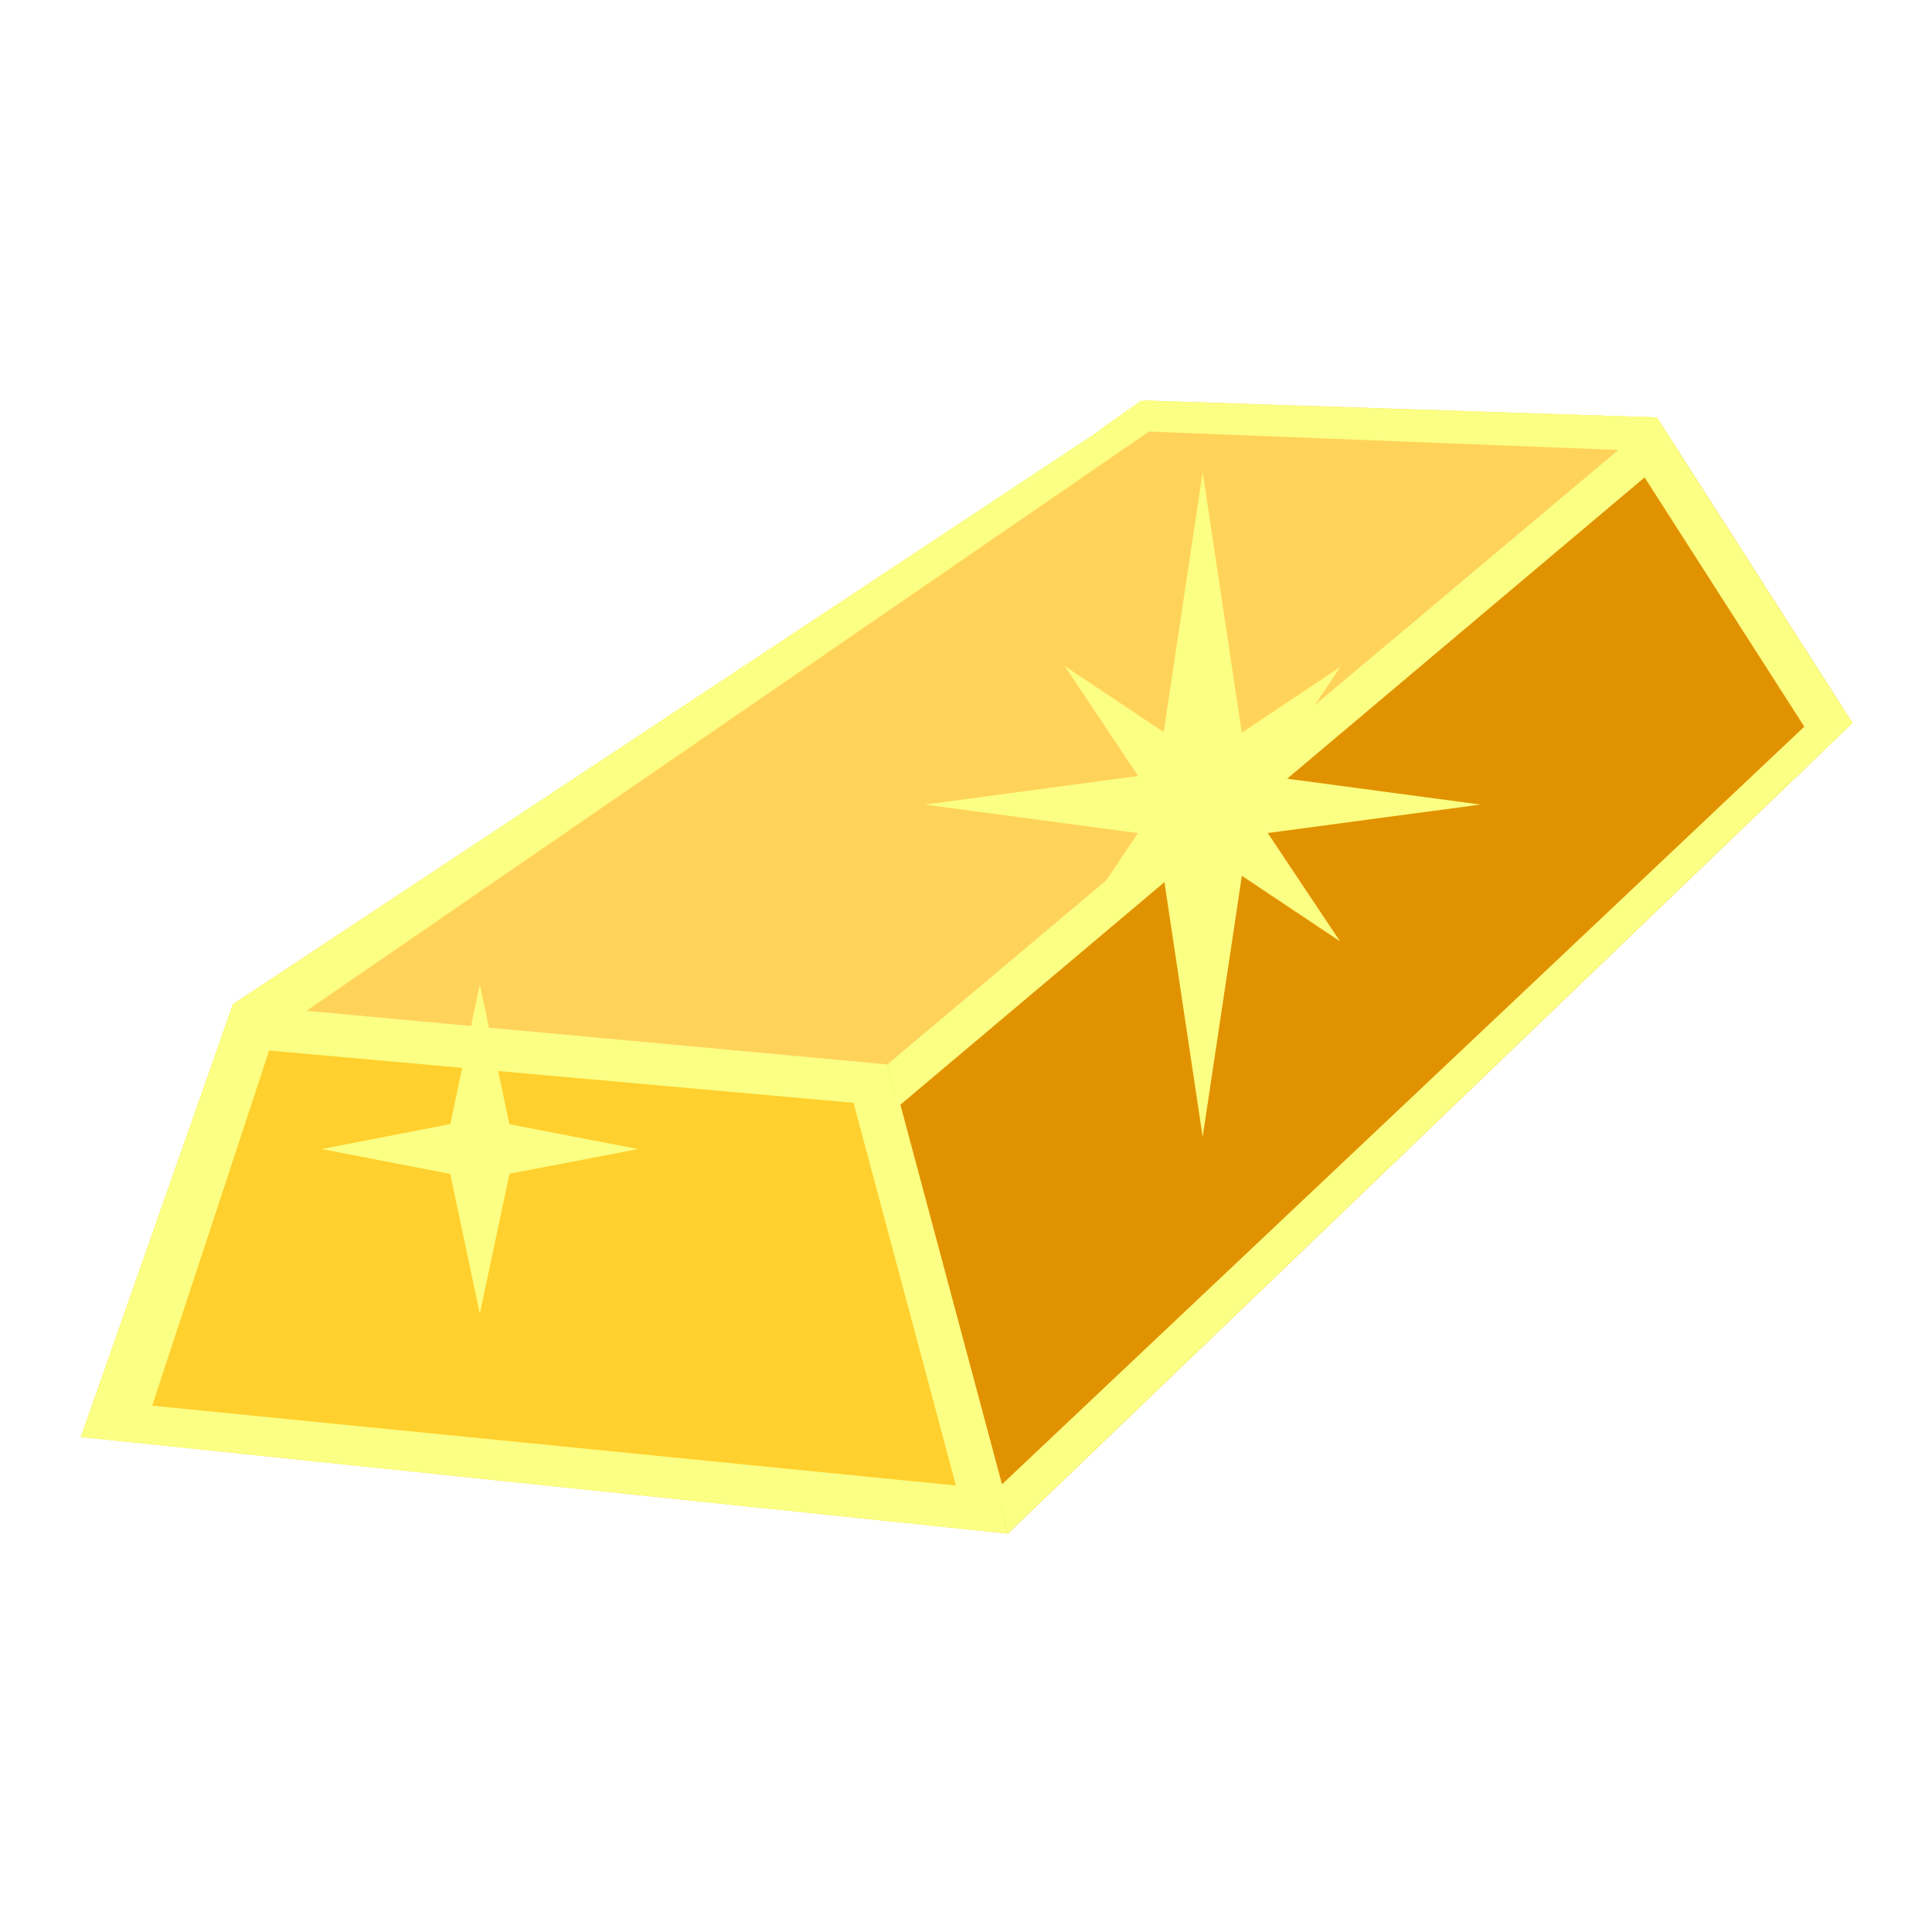
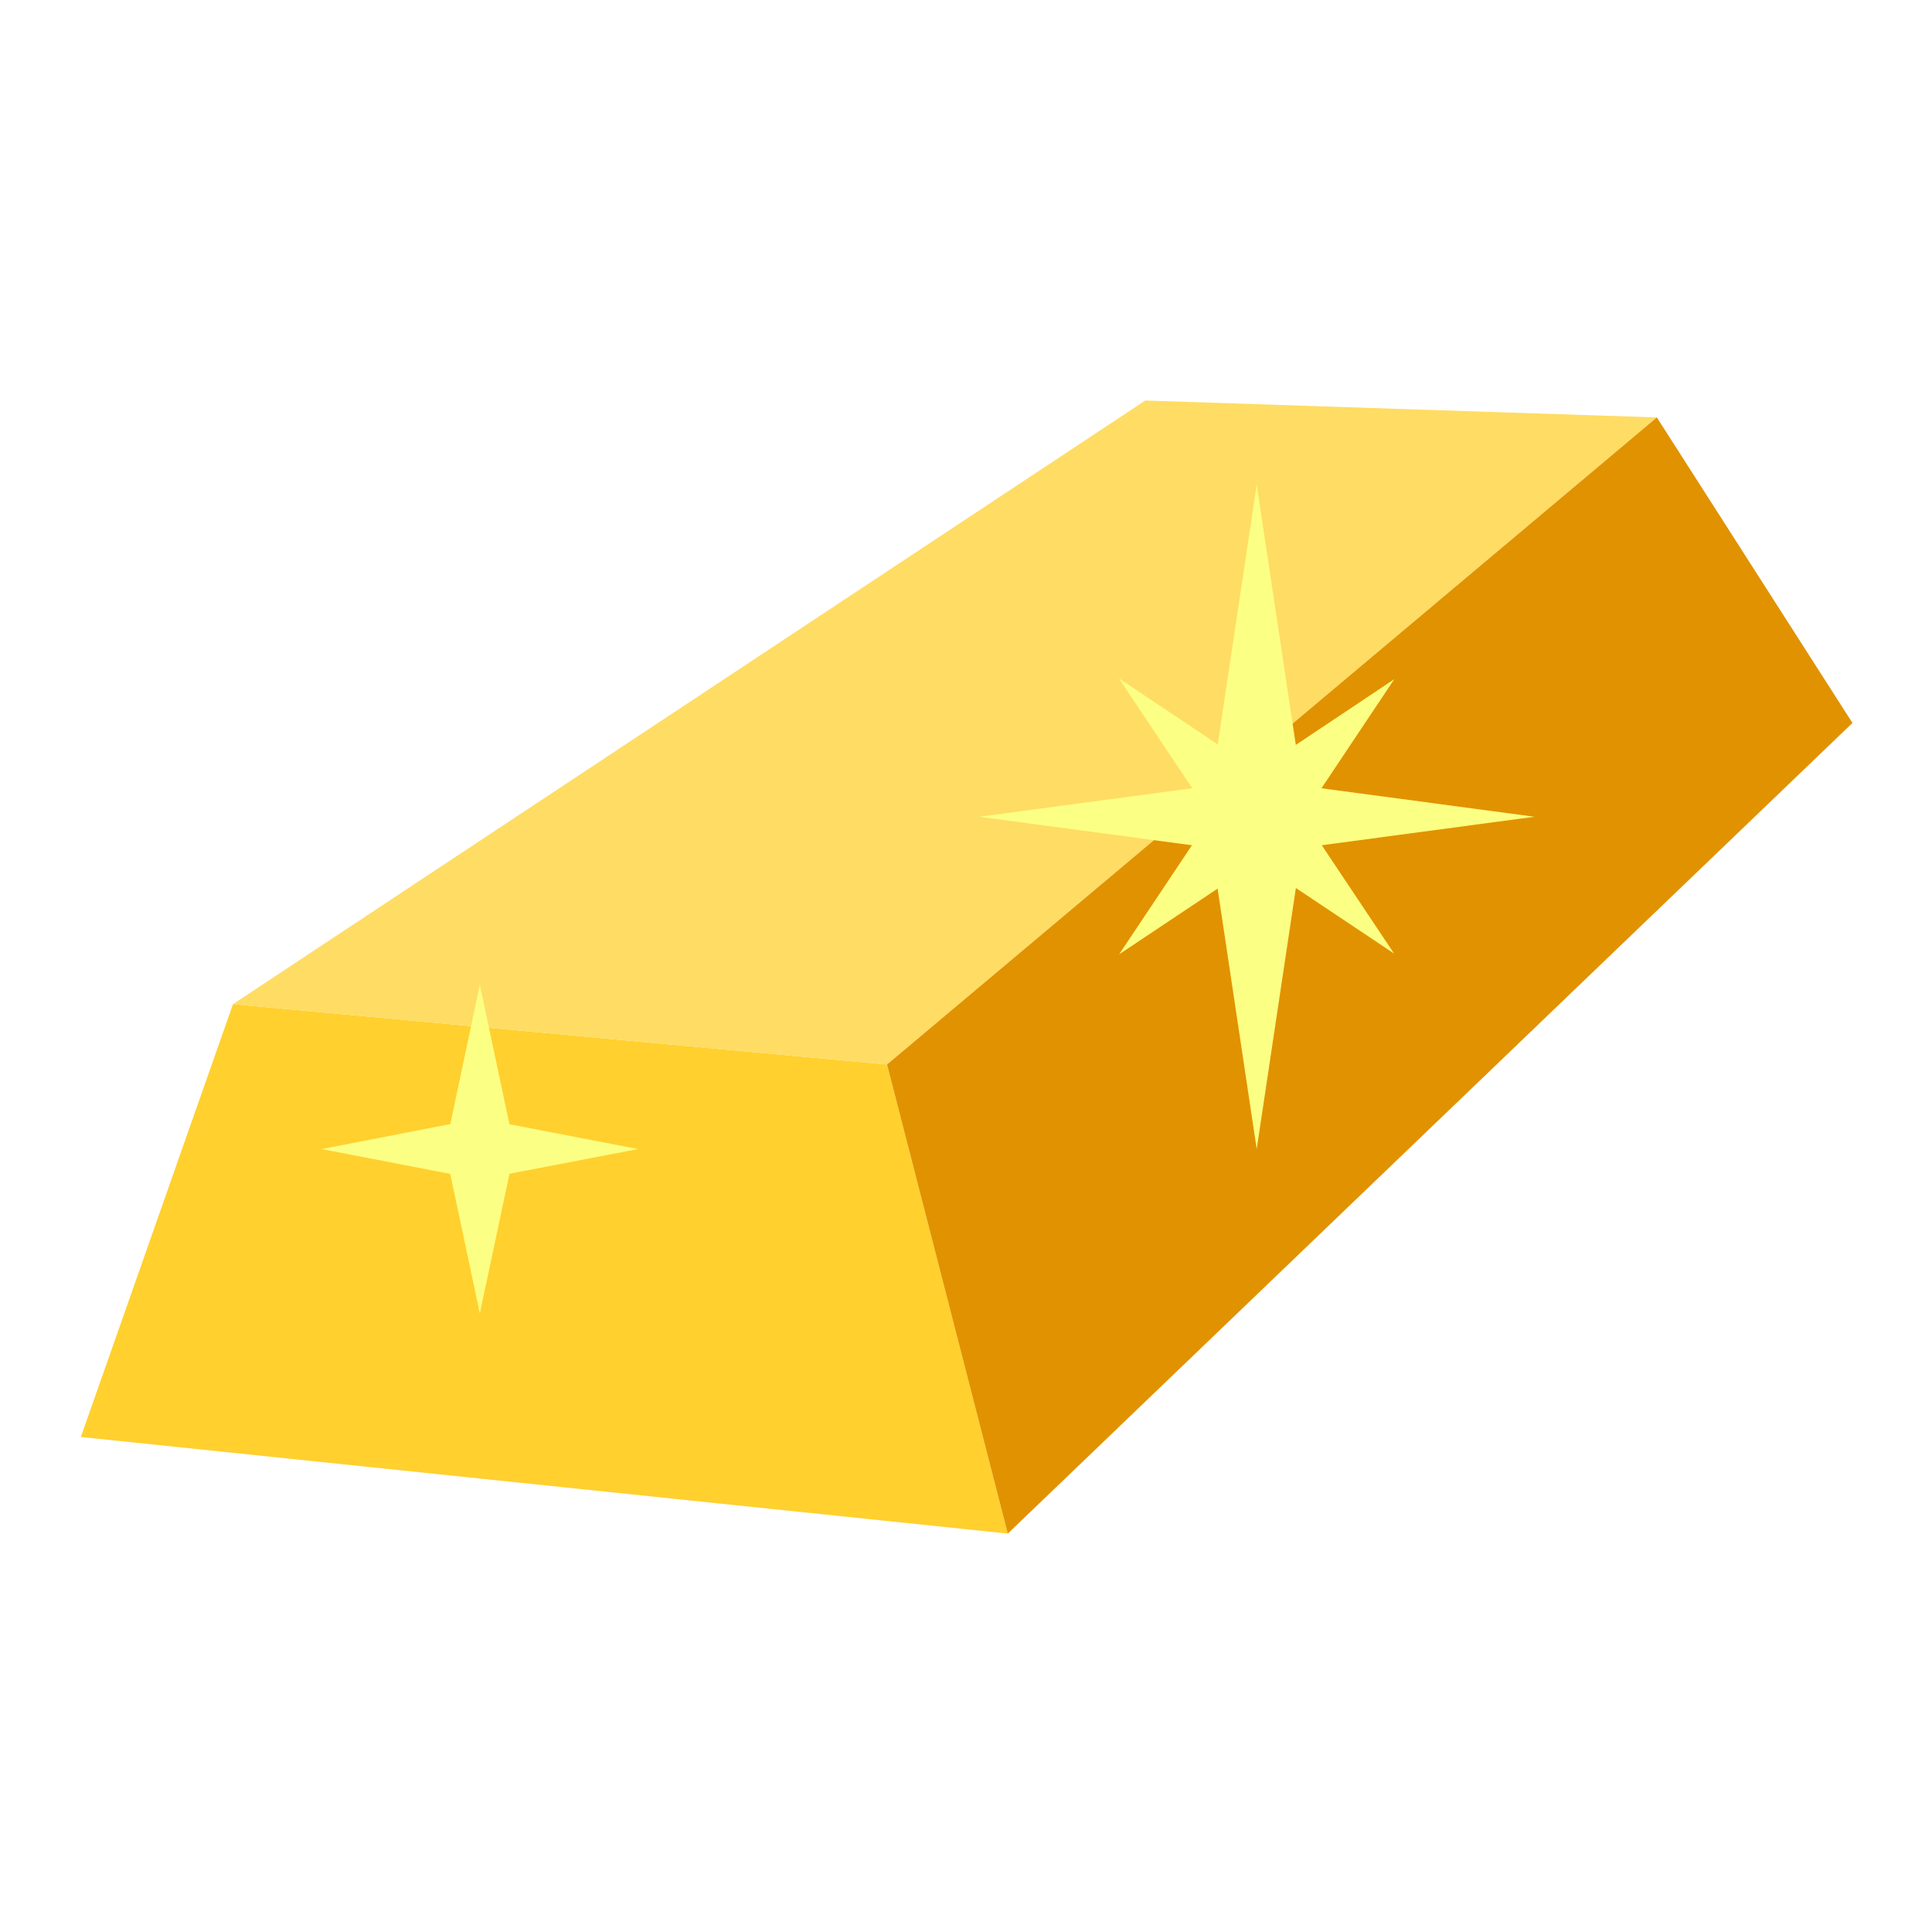
<svg xmlns="http://www.w3.org/2000/svg" viewBox="0 0 1000 1000">
  <defs>
-     <style>.a{fill:#ffd02e;}.b{fill:#ffd35a;}.c{fill:#e19200;}.d{fill:#fbff83;}</style>
+     <style>.a{fill:#ffd02e;}.b{fill:#ffdc63;}.c{fill:#e19200;}.d{fill:#fbff83;}</style>
  </defs>
  <polygon class="a" points="521.63 793.78 41.85 743.78 120.6 519.73 459.13 550.98 521.63 793.78" />
  <polygon class="b" points="857.58 216.06 592.81 207.31 120.6 519.73 459.13 550.98 857.58 216.06" />
  <polygon class="c" points="857.58 216.06 459.13 550.98 521.63 793.78 958.83 374.2 857.58 216.06" />
-   <polygon class="d" points="464.76 572.88 112.98 541.4 120.6 519.73 459.13 550.98 464.76 572.88" />
-   <polygon class="d" points="857.58 233.67 569.23 222.38 590.6 207.31 857.58 216.06 857.58 233.67" />
-   <polygon class="d" points="459.13 550.98 857.58 216.06 868.27 232.75 464.76 572.88 459.13 550.98" />
-   <polygon class="d" points="120.6 519.73 592.58 207.31 616.9 208.12 143.07 533.9 120.6 519.73" />
-   <polygon class="d" points="41.85 743.78 120.6 519.73 146.59 521.59 72.38 746.96 41.85 743.78" />
-   <polygon class="d" points="656.17 431.17 766.27 416.44 656.03 401.68 693.74 345.2 642.74 379.24 622.5 244.44 602.31 378.94 551.14 344.78 589.11 401.67 478.74 416.44 588.97 431.19 551.27 487.67 602.26 453.63 622.5 588.43 642.79 453.32 693.6 487.24 656.17 431.17" />
  <polygon class="d" points="263.72 607.53 330.25 594.75 263.67 581.89 263.67 581.89 248.36 509.6 233.09 581.81 233.09 581.81 166.46 594.75 233.04 607.61 233.04 607.61 248.36 679.9 263.72 607.53 263.72 607.53" />
-   <polygon class="d" points="942.63 389.75 830.77 215.18 857.58 216.06 958.83 374.2 942.63 389.75" />
-   <polygon class="d" points="515.76 770.99 950.2 360.71 958.83 374.2 521.63 793.78 515.76 770.99" />
-   <polygon class="d" points="521.63 793.78 41.85 743.78 56.78 725.37 515.76 770.99 521.63 793.78" />
-   <polygon class="d" points="521.63 779.5 497.62 779.5 440.76 567 464.76 567 521.63 779.5" />
+   <polygon class="d" points="684.14 437.49 794.23 422.75 684 408 721.7 351.52 670.71 385.56 650.47 250.76 630.28 385.26 579.11 351.1 617.08 407.98 506.71 422.75 616.94 437.5 579.24 493.98 630.23 459.95 650.47 594.75 670.75 459.64 721.57 493.56 684.14 437.49" />
</svg>
